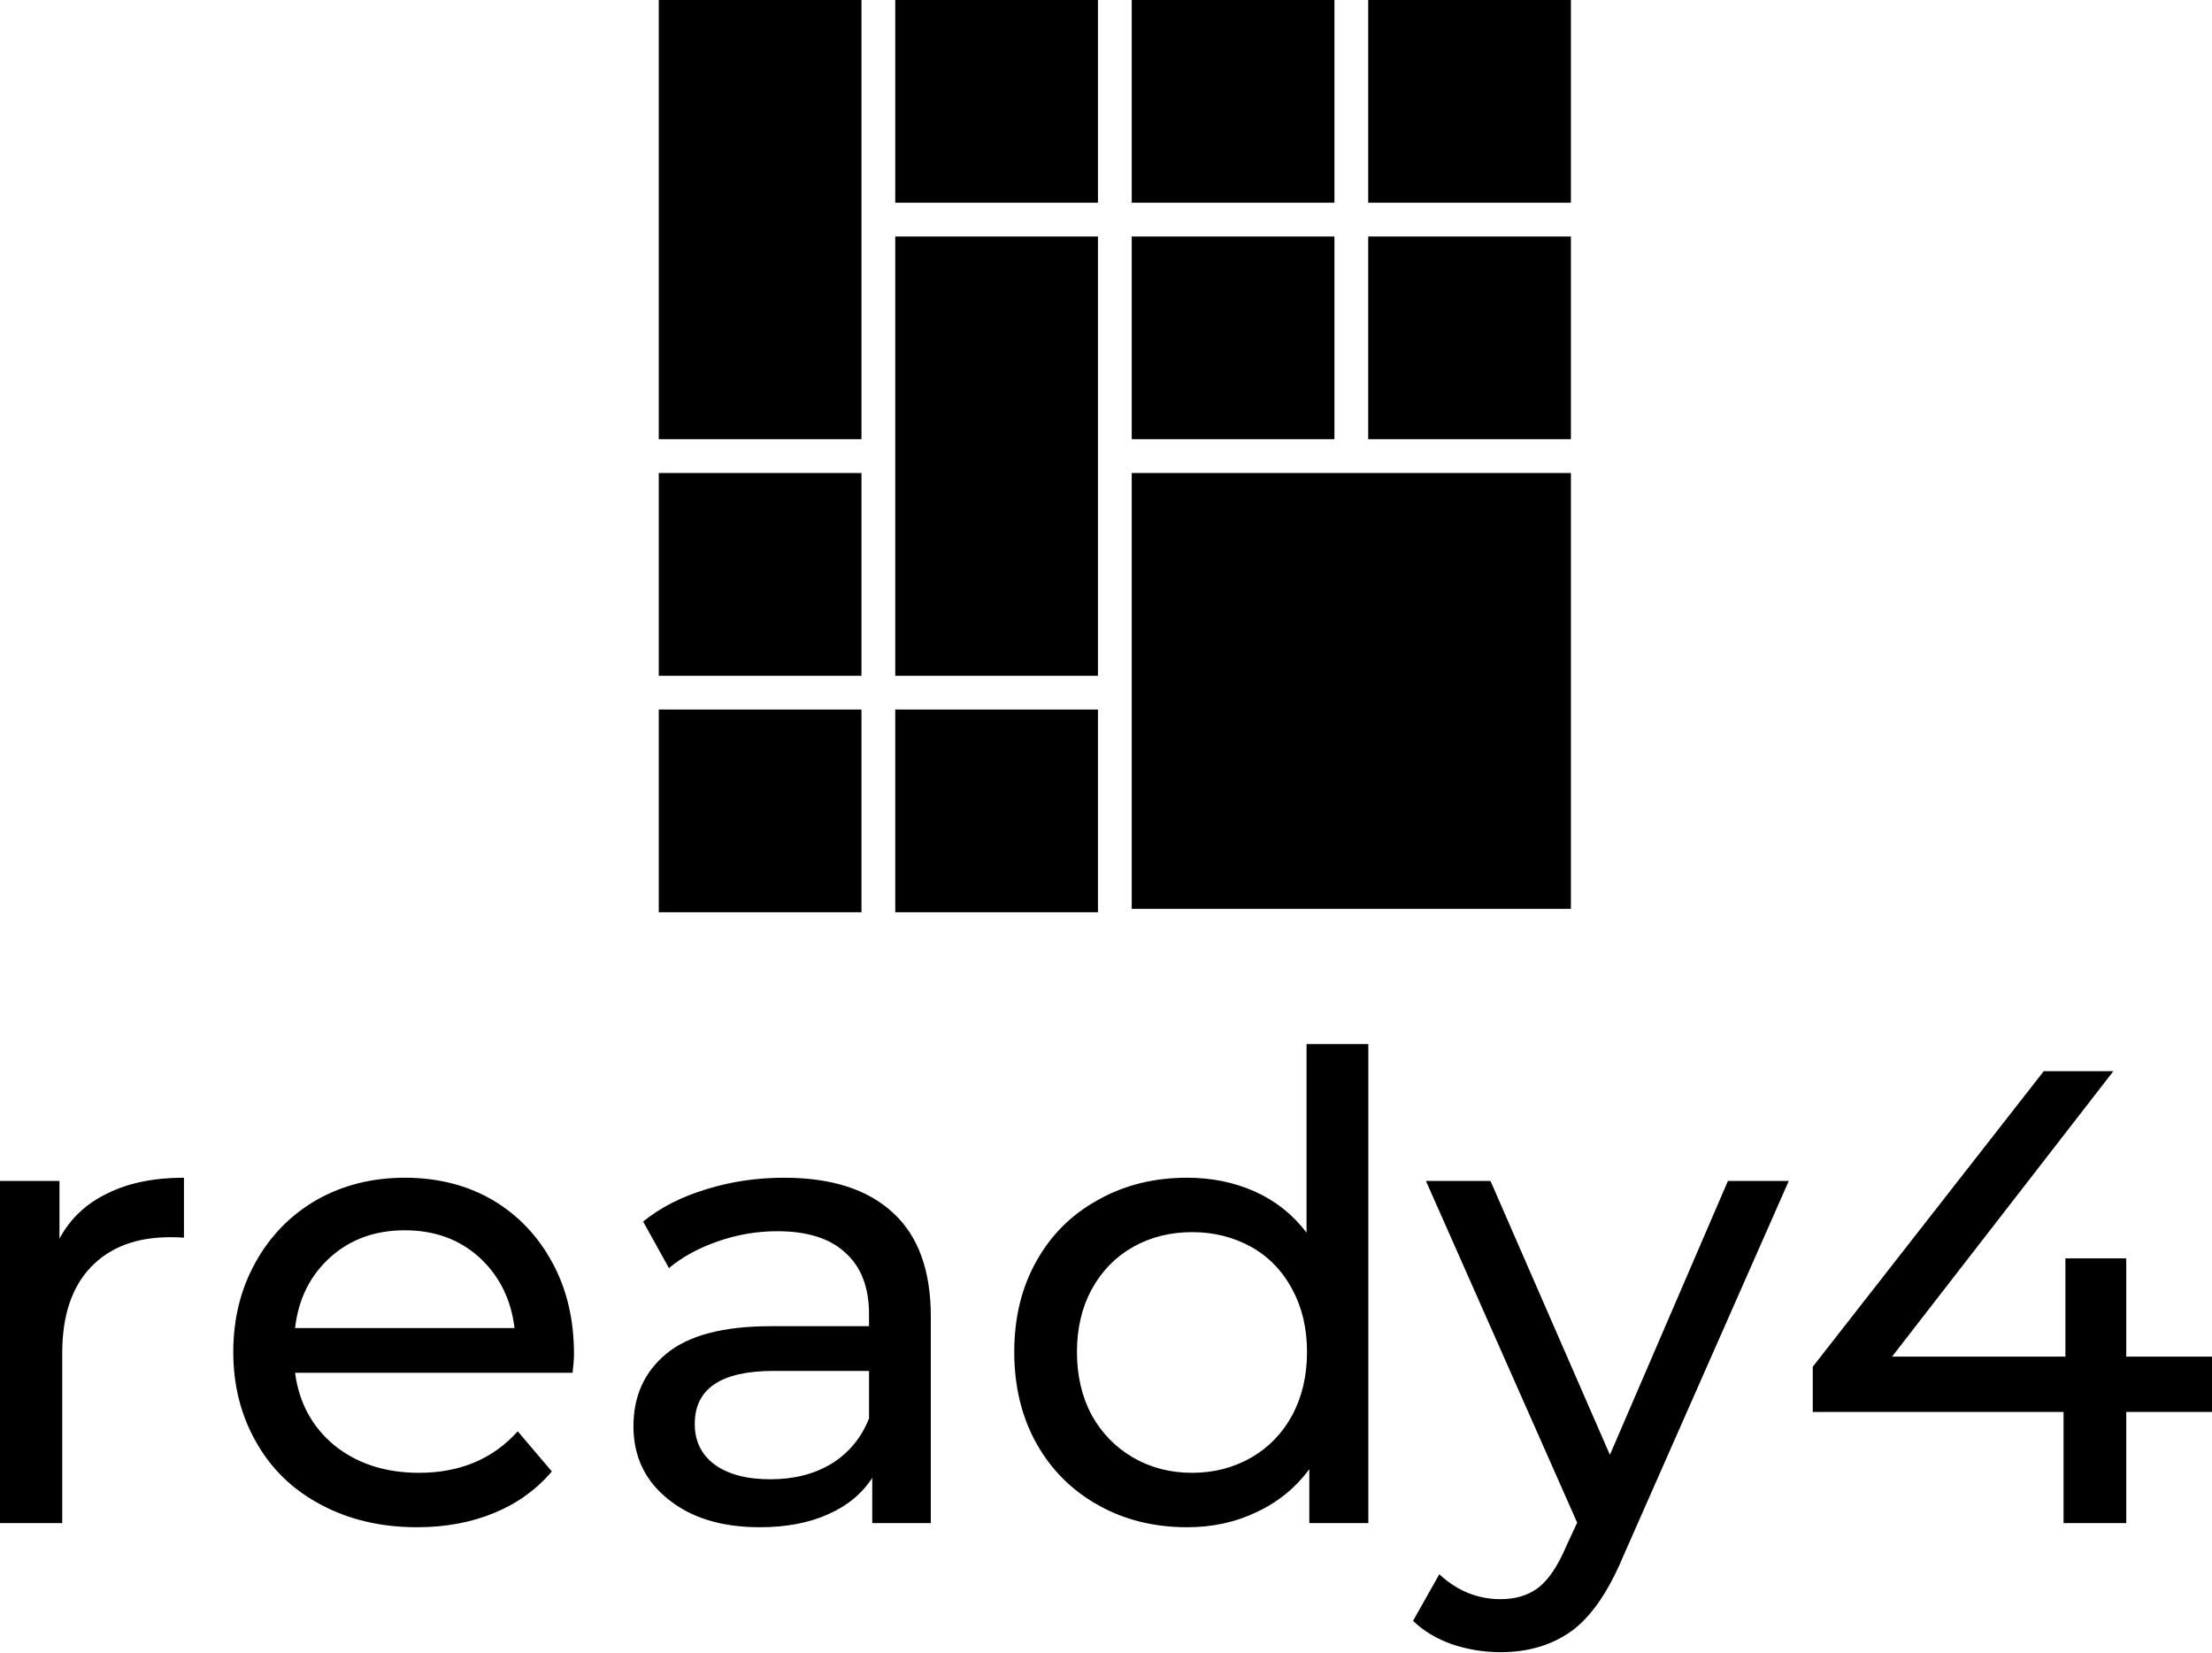
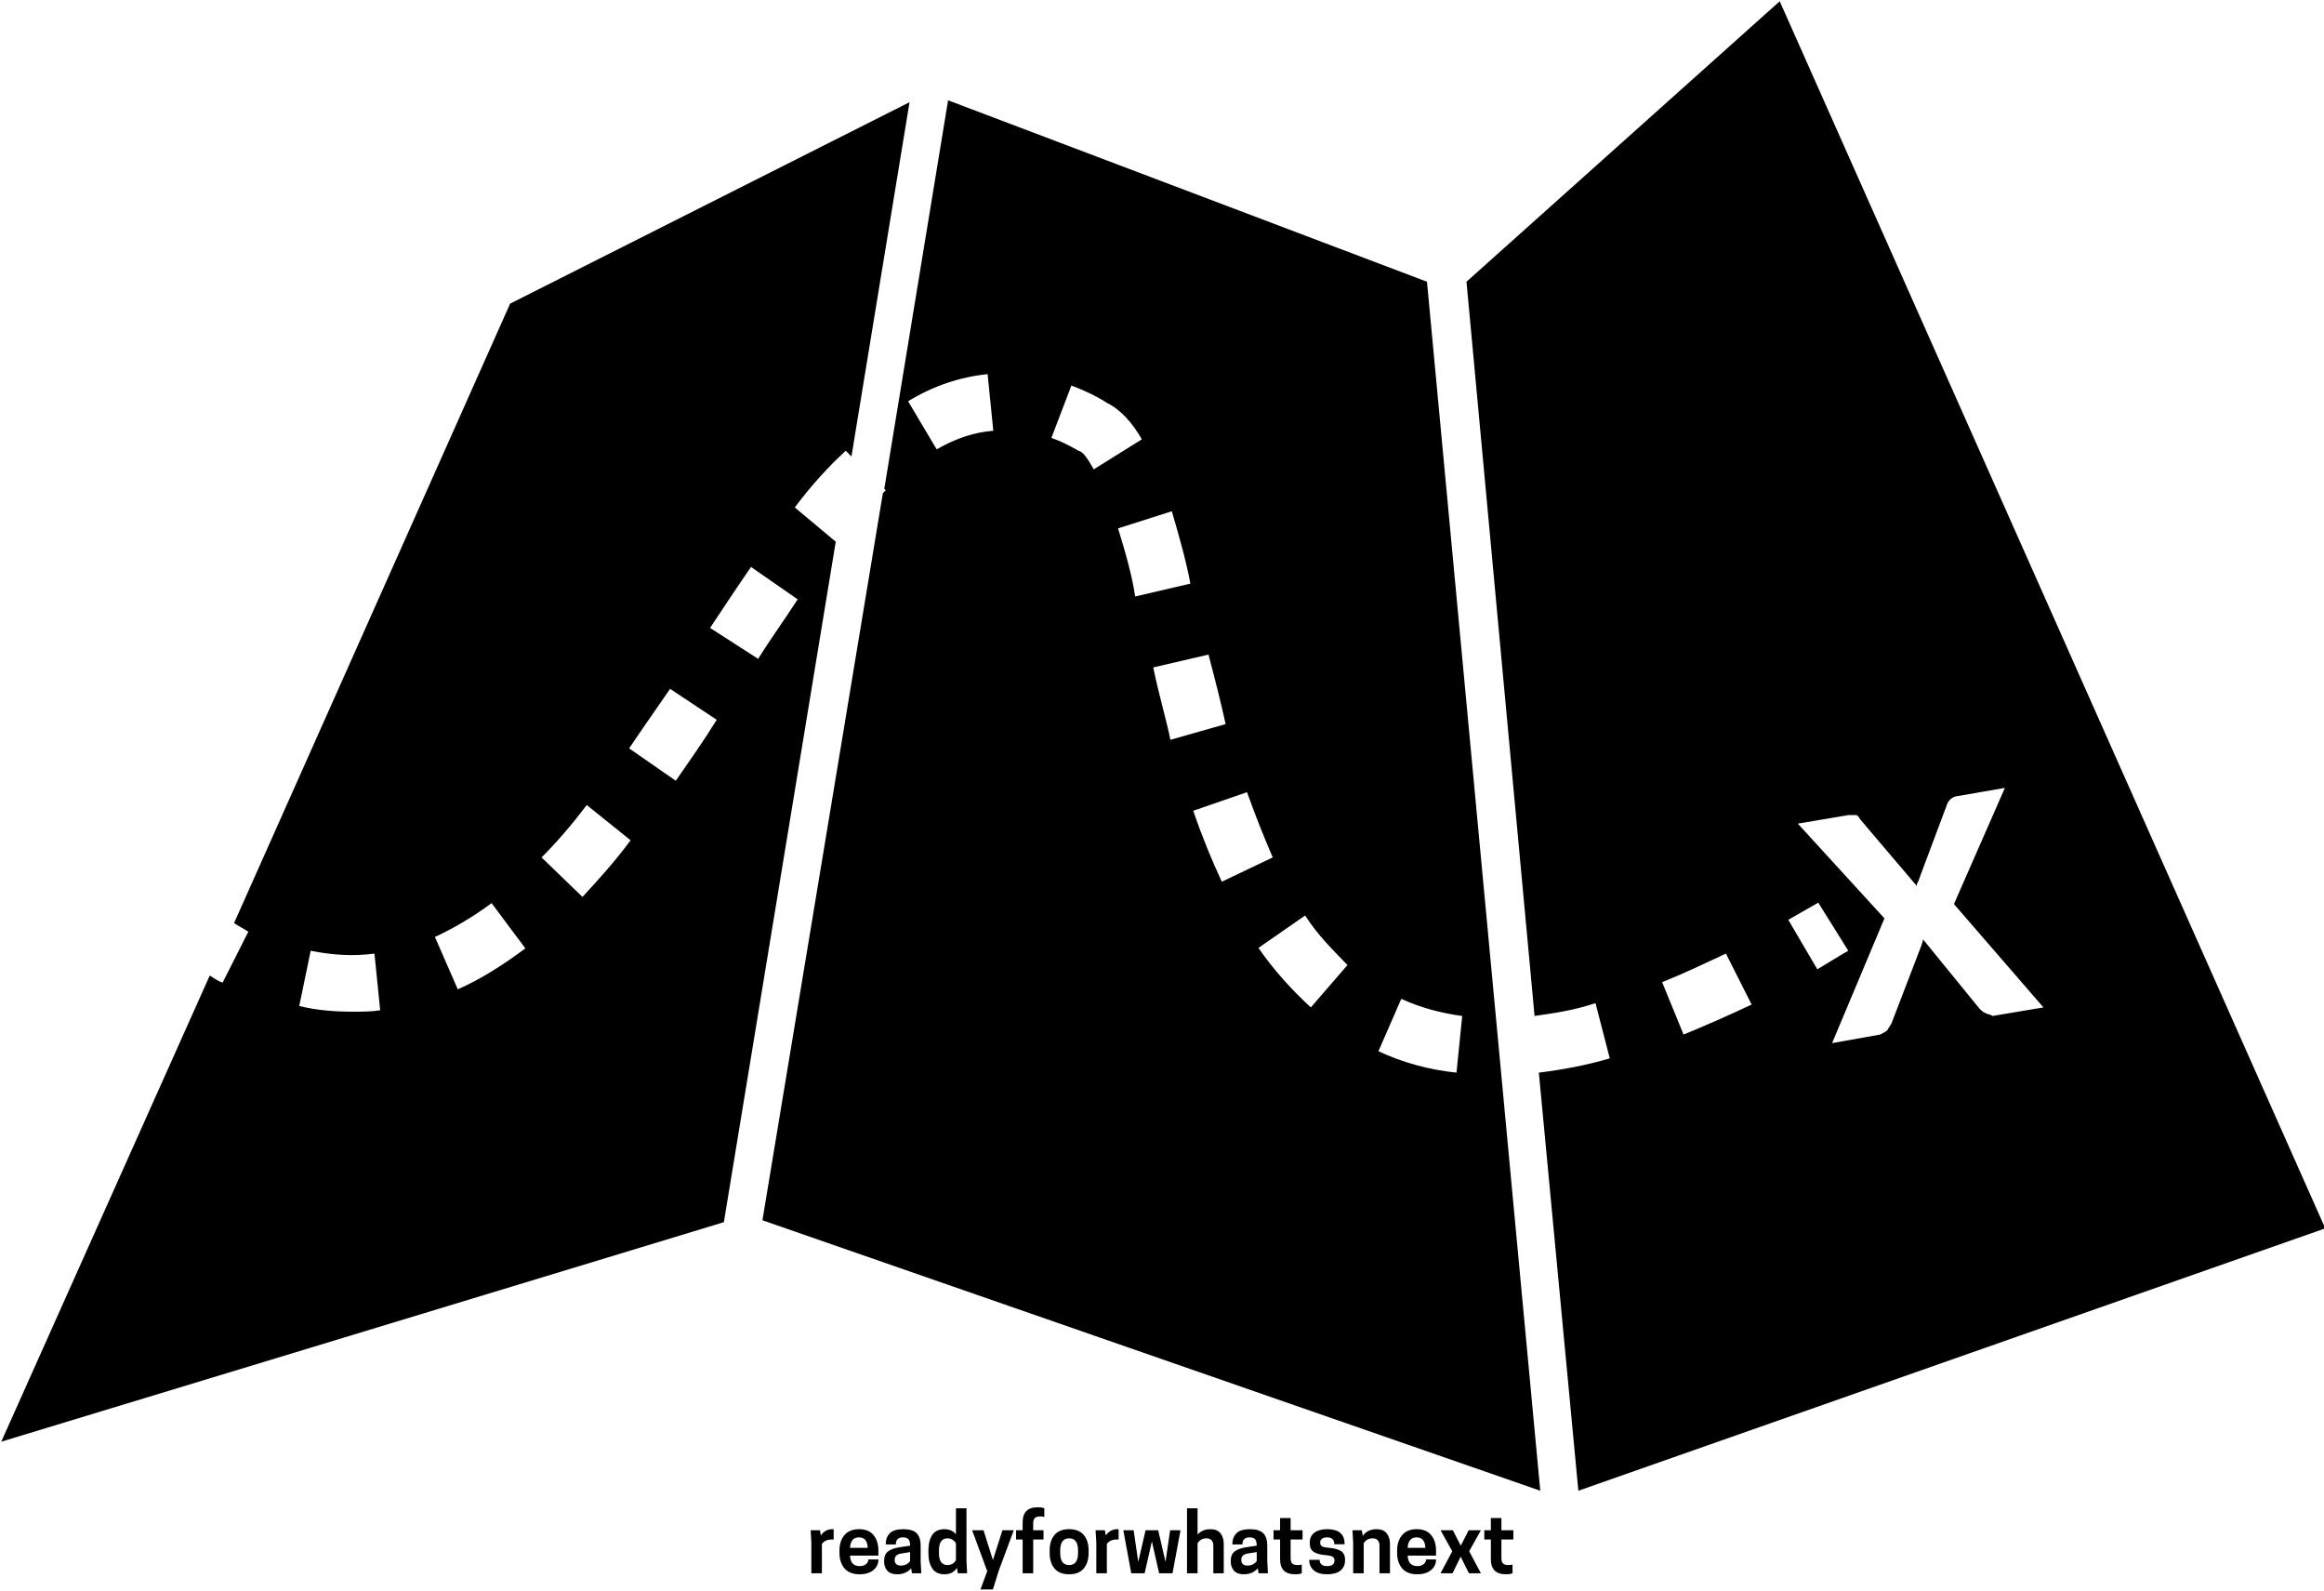
- <svg xmlns="http://www.w3.org/2000/svg" data-v-423bf9ae="" viewBox="0 0 218.256 163" class="iconAbove">
-   <g data-v-423bf9ae="" id="1524b24e-0d5d-4276-81c3-eb8be26cb4c5" fill="black" transform="matrix(4.548901,0,0,4.548901,-5.777102,88.62547)">
-     <path d="M2.56 7.38L2.56 7.38Q2.91 6.73 3.60 6.40L3.60 6.40L3.60 6.40Q4.28 6.06 5.26 6.06L5.26 6.06L5.26 7.36L5.26 7.36Q5.15 7.35 4.96 7.35L4.96 7.35L4.96 7.35Q3.86 7.35 3.24 8.00L3.24 8.00L3.24 8.00Q2.62 8.65 2.62 9.86L2.62 9.86L2.62 13.55L1.27 13.55L1.27 6.13L2.56 6.13L2.56 7.38ZM13.72 9.88L13.72 9.88Q13.72 10.04 13.69 10.29L13.69 10.29L7.67 10.29L7.67 10.29Q7.80 11.27 8.53 11.87L8.53 11.87L8.53 11.87Q9.27 12.46 10.36 12.46L10.36 12.46L10.36 12.46Q11.69 12.46 12.50 11.56L12.50 11.56L13.24 12.43L13.24 12.43Q12.74 13.02 11.99 13.33L11.99 13.33L11.99 13.33Q11.24 13.64 10.32 13.64L10.32 13.64L10.32 13.64Q9.14 13.64 8.23 13.15L8.23 13.15L8.23 13.15Q7.32 12.67 6.83 11.80L6.83 11.80L6.83 11.80Q6.33 10.93 6.33 9.84L6.33 9.84L6.33 9.84Q6.33 8.76 6.81 7.90L6.81 7.90L6.81 7.90Q7.29 7.03 8.14 6.54L8.14 6.54L8.14 6.54Q8.99 6.06 10.05 6.06L10.05 6.06L10.05 6.06Q11.12 6.06 11.95 6.54L11.95 6.54L11.95 6.54Q12.78 7.03 13.25 7.90L13.25 7.90L13.25 7.90Q13.72 8.76 13.72 9.88L13.72 9.88ZM10.05 7.20L10.05 7.20Q9.09 7.20 8.44 7.78L8.44 7.78L8.44 7.78Q7.78 8.37 7.67 9.32L7.67 9.32L12.43 9.32L12.43 9.32Q12.32 8.39 11.67 7.79L11.67 7.79L11.67 7.79Q11.02 7.20 10.05 7.20L10.05 7.20ZM18.28 6.06L18.28 6.06Q19.82 6.06 20.64 6.82L20.64 6.82L20.64 6.82Q21.46 7.57 21.46 9.07L21.46 9.07L21.46 13.55L20.19 13.55L20.19 12.57L20.19 12.57Q19.85 13.09 19.23 13.36L19.23 13.36L19.23 13.36Q18.61 13.64 17.75 13.64L17.75 13.64L17.75 13.64Q16.51 13.64 15.76 13.03L15.76 13.03L15.76 13.03Q15.01 12.43 15.01 11.45L15.01 11.45L15.01 11.45Q15.01 10.47 15.72 9.88L15.72 9.88L15.72 9.88Q16.44 9.28 17.99 9.28L17.99 9.28L20.12 9.28L20.12 9.02L20.12 9.02Q20.12 8.15 19.61 7.69L19.61 7.69L19.61 7.69Q19.11 7.22 18.13 7.22L18.13 7.22L18.13 7.22Q17.47 7.22 16.84 7.44L16.84 7.44L16.84 7.44Q16.21 7.66 15.78 8.02L15.78 8.02L15.22 7.01L15.22 7.01Q15.79 6.55 16.59 6.31L16.59 6.31L16.59 6.31Q17.39 6.06 18.28 6.06L18.28 6.06ZM17.98 12.60L17.98 12.60Q18.75 12.60 19.31 12.26L19.31 12.26L19.31 12.26Q19.87 11.91 20.12 11.28L20.12 11.28L20.12 10.25L18.05 10.25L18.05 10.25Q16.34 10.25 16.34 11.40L16.34 11.40L16.34 11.40Q16.34 11.96 16.77 12.28L16.77 12.28L16.77 12.28Q17.21 12.60 17.98 12.60L17.98 12.60ZM29.61 3.16L30.95 3.16L30.95 13.55L29.67 13.55L29.67 12.38L29.67 12.38Q29.22 12.99 28.53 13.31L28.53 13.31L28.53 13.31Q27.85 13.64 27.02 13.64L27.02 13.64L27.02 13.64Q25.94 13.64 25.09 13.16L25.09 13.16L25.09 13.16Q24.23 12.68 23.75 11.82L23.75 11.82L23.75 11.82Q23.27 10.96 23.27 9.84L23.27 9.84L23.27 9.84Q23.27 8.72 23.75 7.87L23.75 7.87L23.75 7.87Q24.23 7.01 25.09 6.54L25.09 6.54L25.09 6.54Q25.94 6.06 27.02 6.06L27.02 6.06L27.02 6.06Q27.82 6.06 28.49 6.36L28.49 6.36L28.49 6.36Q29.16 6.66 29.61 7.25L29.61 7.25L29.61 3.16ZM27.13 12.46L27.13 12.46Q27.83 12.46 28.41 12.13L28.41 12.13L28.41 12.13Q28.98 11.80 29.30 11.21L29.30 11.21L29.30 11.21Q29.62 10.61 29.62 9.84L29.62 9.84L29.62 9.84Q29.62 9.07 29.30 8.48L29.30 8.48L29.30 8.48Q28.98 7.88 28.41 7.56L28.41 7.56L28.41 7.56Q27.83 7.24 27.13 7.24L27.13 7.24L27.13 7.24Q26.42 7.24 25.85 7.56L25.85 7.56L25.85 7.56Q25.28 7.88 24.95 8.48L24.95 8.48L24.95 8.48Q24.63 9.07 24.63 9.84L24.63 9.84L24.63 9.84Q24.63 10.61 24.95 11.21L24.95 11.21L24.95 11.21Q25.28 11.80 25.85 12.13L25.85 12.13L25.85 12.13Q26.42 12.46 27.13 12.46L27.13 12.46ZM38.75 6.13L40.07 6.13L36.47 14.29L36.47 14.29Q35.99 15.43 35.36 15.89L35.36 15.89L35.36 15.89Q34.72 16.35 33.82 16.35L33.82 16.35L33.82 16.35Q33.28 16.35 32.77 16.18L32.77 16.18L32.77 16.18Q32.26 16.00 31.92 15.67L31.92 15.67L32.49 14.66L32.49 14.66Q33.07 15.20 33.82 15.20L33.82 15.20L33.82 15.20Q34.31 15.20 34.64 14.95L34.64 14.95L34.64 14.95Q34.97 14.69 35.24 14.06L35.24 14.06L35.48 13.54L32.20 6.13L33.60 6.13L36.19 12.07L38.75 6.13ZM49.25 9.94L49.25 11.14L47.39 11.14L47.39 13.55L46.03 13.55L46.03 11.14L40.59 11.14L40.59 10.16L45.60 3.75L47.11 3.75L42.31 9.94L46.07 9.94L46.07 7.81L47.39 7.81L47.39 9.94L49.25 9.94Z" />
+ <svg xmlns="http://www.w3.org/2000/svg" data-v-423bf9ae="" viewBox="0 0 1696.766 1161" class="iconAbove">
+   <g data-v-423bf9ae="" id="47e39da4-a37b-4e41-a089-2b4475c8798b" fill="black" transform="matrix(4.231312,0,0,4.231312,588.9403,1103.877)">
+     <path d="M4.45 2.90L4.45 2.90L4.45 2.90Q4.49 2.90 4.57 2.91L4.57 2.91L4.57 2.91Q4.65 2.91 4.66 2.91L4.66 2.91L4.66 4.68L4.35 4.68L4.35 4.68Q3.15 4.68 2.63 5.46L2.63 5.46L2.63 10.50L0.81 10.50L0.81 5.18L0.69 3.08L2.30 3.08L2.45 3.98L2.45 3.98Q3.19 2.90 4.45 2.90ZM12.38 6.61L12.38 7.46L7.48 7.46L7.48 7.46Q7.57 9.27 9.14 9.27L9.14 9.27L9.14 9.27Q9.84 9.27 10.25 8.93L10.25 8.93L10.25 8.93Q10.65 8.58 10.65 8.12L10.65 8.12L12.38 8.12L12.38 8.18L12.38 8.18Q12.38 9.23 11.52 9.95L11.52 9.95L11.52 9.95Q10.65 10.68 9.13 10.68L9.13 10.68L9.13 10.68Q7.41 10.68 6.53 9.66L6.53 9.66L6.53 9.66Q5.66 8.64 5.66 6.97L5.66 6.97L5.66 6.61L5.66 6.61Q5.66 4.94 6.52 3.92L6.52 3.92L6.52 3.92Q7.39 2.90 9.06 2.90L9.06 2.90L9.06 2.90Q10.70 2.90 11.54 3.92L11.54 3.92L11.54 3.92Q12.38 4.94 12.38 6.61L12.38 6.61ZM9.02 4.31L9.02 4.31L9.02 4.31Q7.59 4.31 7.48 6.12L7.48 6.12L10.54 6.12L10.54 6.12Q10.46 4.31 9.02 4.31ZM19.78 10.50L18.17 10.50L18.03 9.65L18.03 9.65Q17.14 10.68 15.61 10.68L15.61 10.68L15.61 10.68Q14.49 10.68 13.93 10.07L13.93 10.07L13.93 10.07Q13.37 9.45 13.37 8.50L13.37 8.50L13.37 8.36L13.37 8.36Q13.37 7.24 14.05 6.73L14.05 6.73L14.05 6.73Q14.73 6.22 15.96 6.03L15.96 6.03L17.85 5.74L17.85 5.71L17.85 5.71Q17.85 4.98 17.58 4.65L17.58 4.65L17.58 4.65Q17.30 4.31 16.62 4.31L16.62 4.31L16.62 4.31Q15.39 4.31 15.39 5.53L15.39 5.53L13.65 5.53L13.65 5.40L13.65 5.40Q13.65 4.33 14.34 3.61L14.34 3.61L14.34 3.61Q15.04 2.90 16.66 2.90L16.66 2.90L16.66 2.90Q18.31 2.90 18.99 3.61L18.99 3.61L18.99 3.61Q19.67 4.33 19.67 5.71L19.67 5.71L19.67 8.40L19.78 10.50ZM16.24 9.18L16.24 9.18L16.24 9.18Q17.28 9.18 17.85 8.41L17.85 8.41L17.85 6.85L16.30 7.10L16.30 7.10Q15.19 7.28 15.19 8.16L15.19 8.16L15.19 8.27L15.19 8.27Q15.19 8.65 15.46 8.92L15.46 8.92L15.46 8.92Q15.72 9.18 16.24 9.18ZM23.80 2.90L23.80 2.90L23.80 2.90Q25.03 2.90 25.76 3.77L25.76 3.77L25.76-0.70L27.58-0.70L27.58 8.40L27.69 10.50L26.08 10.50L25.93 9.58L25.93 9.58Q25.21 10.68 23.80 10.68L23.80 10.68L23.80 10.68Q22.36 10.68 21.69 9.70L21.69 9.70L21.69 9.70Q21.01 8.71 21.01 7.01L21.01 7.01L21.01 6.57L21.01 6.57Q21.01 4.86 21.68 3.88L21.68 3.88L21.68 3.88Q22.34 2.90 23.80 2.90ZM25.76 8.25L25.76 8.25L25.76 5.33L25.76 5.33Q25.24 4.48 24.30 4.48L24.30 4.48L24.30 4.48Q22.83 4.48 22.83 6.57L22.83 6.57L22.83 7.01L22.83 7.01Q22.83 9.09 24.30 9.09L24.30 9.09L24.30 9.09Q25.26 9.09 25.76 8.25ZM30.52 3.08L32.14 8.23L33.78 3.08L35.74 3.08L33.12 10.14L32.14 13.30L29.99 13.30L31.16 10.14L28.55 3.08L30.52 3.08ZM39.09 1.92L39.09 1.92L39.09 3.08L40.87 3.08L40.87 4.68L39.09 4.68L39.09 10.50L37.27 10.50L37.27 4.68L36.13 4.68L36.13 3.08L37.27 3.08L37.27 1.71L37.27 1.71Q37.27-0.88 39.86-0.88L39.86-0.88L39.86-0.88Q40.64-0.88 41.01-0.70L41.01-0.70L41.01 0.81L41.01 0.81Q40.78 0.70 40.29 0.70L40.29 0.70L40.29 0.70Q39.68 0.70 39.38 0.96L39.38 0.96L39.38 0.96Q39.09 1.22 39.09 1.92ZM47.81 9.68L47.81 9.68L47.81 9.68Q46.97 10.68 45.29 10.68L45.29 10.68L45.29 10.68Q43.61 10.68 42.77 9.68L42.77 9.68L42.77 9.68Q41.93 8.68 41.93 7.01L41.93 7.01L41.93 6.57L41.93 6.57Q41.93 4.89 42.77 3.89L42.77 3.89L42.77 3.89Q43.61 2.90 45.29 2.90L45.29 2.90L45.29 2.90Q46.97 2.90 47.81 3.89L47.81 3.89L47.81 3.89Q48.65 4.89 48.65 6.57L48.65 6.57L48.65 7.01L48.65 7.01Q48.65 8.68 47.81 9.68ZM43.75 7.01L43.75 7.01Q43.75 9.09 45.29 9.09L45.29 9.09L45.29 9.09Q46.83 9.09 46.83 7.01L46.83 7.01L46.83 6.57L46.83 6.57Q46.83 4.48 45.29 4.48L45.29 4.48L45.29 4.48Q43.75 4.48 43.75 6.57L43.75 6.57L43.75 7.01ZM53.62 2.90L53.62 2.90L53.62 2.90Q53.66 2.90 53.74 2.91L53.74 2.91L53.74 2.91Q53.82 2.91 53.83 2.91L53.83 2.91L53.83 4.68L53.52 4.68L53.52 4.68Q52.32 4.68 51.80 5.46L51.80 5.46L51.80 10.50L49.98 10.50L49.98 5.18L49.85 3.08L51.46 3.08L51.62 3.98L51.62 3.98Q52.36 2.90 53.62 2.90ZM60.82 10.50L59.57 5.00L58.32 10.50L56.01 10.50L54.64 3.08L56.42 3.08L57.22 8.54L58.48 3.08L60.66 3.08L61.92 8.54L62.72 3.08L64.51 3.08L63.13 10.50L60.82 10.50ZM65.63-0.70L67.45-0.70L67.45 3.84L67.45 3.84Q68.25 2.90 69.69 2.90L69.69 2.90L69.69 2.90Q70.84 2.90 71.41 3.61L71.41 3.61L71.41 3.61Q71.97 4.33 71.97 5.42L71.97 5.42L71.97 10.50L70.17 10.50L70.17 5.71L70.17 5.71Q70.17 5.15 69.87 4.82L69.87 4.82L69.87 4.82Q69.58 4.48 68.99 4.48L68.99 4.48L68.99 4.48Q67.97 4.48 67.45 5.33L67.45 5.33L67.45 10.50L65.63 10.50L65.63-0.70ZM79.59 10.50L77.98 10.50L77.84 9.65L77.84 9.65Q76.94 10.68 75.42 10.68L75.42 10.68L75.42 10.68Q74.30 10.68 73.74 10.07L73.74 10.07L73.74 10.07Q73.18 9.45 73.18 8.50L73.18 8.50L73.18 8.36L73.18 8.36Q73.18 7.24 73.86 6.73L73.86 6.73L73.86 6.73Q74.54 6.22 75.77 6.03L75.77 6.03L77.66 5.74L77.66 5.71L77.66 5.71Q77.66 4.98 77.38 4.65L77.38 4.65L77.38 4.65Q77.11 4.31 76.43 4.31L76.43 4.31L76.43 4.31Q75.19 4.31 75.19 5.53L75.19 5.53L73.46 5.53L73.46 5.40L73.46 5.40Q73.46 4.33 74.15 3.61L74.15 3.61L74.15 3.61Q74.84 2.90 76.47 2.90L76.47 2.90L76.47 2.90Q78.12 2.90 78.80 3.61L78.80 3.61L78.80 3.61Q79.48 4.33 79.48 5.71L79.48 5.71L79.48 8.40L79.59 10.50ZM76.05 9.18L76.05 9.18L76.05 9.18Q77.08 9.18 77.66 8.41L77.66 8.41L77.66 6.85L76.10 7.10L76.10 7.10Q75.00 7.28 75.00 8.16L75.00 8.16L75.00 8.27L75.00 8.27Q75.00 8.65 75.26 8.92L75.26 8.92L75.26 8.92Q75.53 9.18 76.05 9.18ZM83.51 0.98L83.51 3.08L85.57 3.08L85.57 4.68L83.51 4.68L83.51 7.88L83.51 7.88Q83.51 8.58 83.80 8.83L83.80 8.83L83.80 8.83Q84.10 9.09 84.71 9.09L84.71 9.09L84.71 9.09Q85.23 9.09 85.43 8.99L85.43 8.99L85.43 10.50L85.43 10.50Q85.06 10.68 84.28 10.68L84.28 10.68L84.28 10.68Q81.69 10.68 81.69 8.08L81.69 8.08L81.69 4.68L80.56 4.68L80.56 3.08L81.69 3.08L81.69 0.98L83.51 0.98ZM89.81 9.27L89.81 9.27L89.81 9.27Q90.44 9.27 90.76 9.02L90.76 9.02L90.76 9.02Q91.08 8.76 91.08 8.34L91.08 8.34L91.08 8.34Q91.08 7.87 90.78 7.67L90.78 7.67L90.78 7.67Q90.47 7.46 89.67 7.39L89.67 7.39L89.67 7.39Q88.13 7.27 87.47 6.80L87.47 6.80L87.47 6.80Q86.81 6.33 86.81 5.35L86.81 5.35L86.81 5.24L86.81 5.24Q86.81 4.09 87.63 3.49L87.63 3.49L87.63 3.49Q88.45 2.90 89.81 2.90L89.81 2.90L89.81 2.90Q92.82 2.90 92.82 5.43L92.82 5.43L92.82 5.50L91.04 5.50L91.04 5.50Q91.04 4.31 89.81 4.31L89.81 4.31L89.81 4.31Q89.24 4.31 88.92 4.55L88.92 4.55L88.92 4.55Q88.61 4.79 88.61 5.19L88.61 5.19L88.61 5.19Q88.61 5.63 88.89 5.83L88.89 5.83L88.89 5.83Q89.18 6.03 89.96 6.09L89.96 6.09L89.96 6.09Q91.48 6.22 92.19 6.66L92.19 6.66L92.19 6.66Q92.90 7.11 92.90 8.18L92.90 8.18L92.90 8.27L92.90 8.27Q92.90 9.39 92.11 10.04L92.11 10.04L92.11 10.04Q91.32 10.68 89.81 10.68L89.81 10.68L89.81 10.68Q88.28 10.68 87.50 10.00L87.50 10.00L87.50 10.00Q86.72 9.31 86.72 8.23L86.72 8.23L86.72 8.18L88.52 8.18L88.52 8.18Q88.52 9.27 89.81 9.27ZM100.65 5.42L100.65 10.50L98.84 10.50L98.84 5.71L98.84 5.71Q98.84 5.15 98.55 4.82L98.55 4.82L98.55 4.82Q98.25 4.48 97.66 4.48L97.66 4.48L97.66 4.48Q96.64 4.48 96.12 5.33L96.12 5.33L96.12 10.50L94.30 10.50L94.30 5.18L94.18 3.08L95.79 3.08L95.96 4.06L95.96 4.06Q96.75 2.90 98.36 2.90L98.36 2.90L98.36 2.90Q99.51 2.90 100.08 3.61L100.08 3.61L100.08 3.61Q100.65 4.33 100.65 5.42L100.65 5.42ZM108.60 6.61L108.60 7.46L103.70 7.46L103.70 7.46Q103.80 9.27 105.36 9.27L105.36 9.27L105.36 9.27Q106.06 9.27 106.47 8.93L106.47 8.93L106.47 8.93Q106.88 8.58 106.88 8.12L106.88 8.12L108.60 8.12L108.60 8.18L108.60 8.18Q108.60 9.23 107.74 9.95L107.74 9.95L107.74 9.95Q106.88 10.68 105.35 10.68L105.35 10.68L105.35 10.68Q103.63 10.68 102.75 9.66L102.75 9.66L102.75 9.66Q101.88 8.64 101.88 6.97L101.88 6.97L101.88 6.61L101.88 6.61Q101.88 4.94 102.75 3.92L102.75 3.92L102.75 3.92Q103.61 2.90 105.28 2.90L105.28 2.90L105.28 2.90Q106.92 2.90 107.76 3.92L107.76 3.92L107.76 3.92Q108.60 4.94 108.60 6.61L108.60 6.61ZM105.24 4.31L105.24 4.31L105.24 4.31Q103.81 4.31 103.70 6.12L103.70 6.12L106.76 6.12L106.76 6.12Q106.68 4.31 105.24 4.31ZM111.40 6.71L109.38 3.08L111.50 3.08L112.87 5.75L114.23 3.08L116.34 3.08L114.32 6.71L116.34 10.50L114.27 10.50L112.85 7.64L111.45 10.50L109.38 10.50L111.40 6.71ZM119.88 0.98L119.88 3.08L121.94 3.08L121.94 4.68L119.88 4.68L119.88 7.88L119.88 7.88Q119.88 8.58 120.18 8.83L120.18 8.83L120.18 8.83Q120.47 9.09 121.09 9.09L121.09 9.09L121.09 9.09Q121.60 9.09 121.80 8.99L121.80 8.99L121.80 10.50L121.80 10.50Q121.44 10.68 120.65 10.68L120.65 10.68L120.65 10.68Q118.06 10.68 118.06 8.08L118.06 8.08L118.06 4.68L116.93 4.68L116.93 3.08L118.06 3.08L118.06 0.98L119.88 0.98Z" />
  </g>
-   <g data-v-423bf9ae="" id="06028951-0226-4ef9-88ff-02665a94d92e" transform="matrix(1.111111,0,0,1.111111,55,-10)" stroke="none" fill="black">
-     <path d="M27 69H9V51h18v18zm0 21H9V72h18v18zm21 0H30V72h18v18zm21-42H51V30h18v18zm0-21H51V9h18v18zm21 0H72V9h18v18zm0 21H72V30h18v18zM48 9H30v18h18V9zM27 9H9v39h18V9zm21 21H30v39h18V30zm3 21v38.7h39V51H51z" />
+   <g data-v-423bf9ae="" id="e7b8f60c-a784-42ed-8867-61e5525bb264" transform="matrix(3.475556,0,0,3.475556,-618.7747,-525.6235)" stroke="none" fill="black">
+     <path d="M377.2 172.3l-13.4 81.6.3.3-.6.6-25.3 152.7 163.4 56.8-23.8-253.9-100.6-38.1zm-2.4 73.3l-6-10.1c5.4-3.3 11-5.1 16.7-5.7l1.2 11.9c-3.9.3-7.7 1.5-11.9 3.9zm29.8.3c-2.1-1.2-3.9-2.1-5.7-2.7l4.2-11c2.4.9 5.1 2.1 7.4 3.6 3 1.5 5.4 4.2 7.4 7.7l-10.1 6.3c-1.4-2.5-2.3-3.7-3.2-3.9zm8.3 16.3l11.3-3.6c1.5 5.1 3 10.4 3.9 15.2l-11.6 2.7c-.6-4.2-2.1-9.5-3.6-14.3zm7.4 29.2l11.6-2.7c1.5 5.7 2.7 10.4 3.6 14.6l-11.6 3.3c-.9-4.5-2.4-9.3-3.6-15.2zm8.4 30.1l11.3-3.9c1.8 5.1 3.6 9.5 5.4 13.7l-10.7 5.1c-2.1-4.5-4.2-9.6-6-14.9zm24.7 41.3c-3.9-3.6-7.7-7.7-11-12.5l9.8-6.8c2.7 4.2 6 7.4 8.9 10.4l-7.7 8.9zm30.6 13.7c-5.7-.6-11.3-2.1-16.4-4.5l4.8-11c3.9 1.8 8.3 3 12.8 3.6l-1.2 11.9zM551.9 151.5l-65.8 58.9 14.3 154.2c4.2-.6 8.3-1.2 12.8-2.7l3 11.6c-5.1 1.5-10.1 2.4-14.9 3l8.3 87.8 156.9-55.1-114.6-257.7zm-20.2 217l-4.5-11c4.5-1.8 8.9-3.9 13.4-6l5.4 10.7c-5.1 2.4-9.9 4.5-14.3 6.3zm22-24.1l6.3-3.6 6.3 10.1c-2.1 1.2-4.5 2.7-6.5 3.9l-6.1-10.4zm41.4 19.6c-.6-.3-.9-.6-1.2-.9L582 348.5c0 .6-.3.9-.3 1.2l-6.3 16.4c-.3.6-.6.9-.9 1.5-.3.3-.9.6-1.5.9l-10.1 1.8 11-26.2-18.2-19.9 10.7-1.8h1.5c.3 0 .6.3.9.9l11.9 14c0-.3 0-.6.3-.9 0-.3.3-.6.3-.9l5.7-15.2c.3-.9.9-1.5 1.8-1.8l10.4-1.8-10.7 24.4 18.8 21.7-10.7 1.8c-.3-.3-.9-.3-1.5-.6zM345 257.8c3.6-4.8 7.1-8.6 10.7-11.9l1.2 1.2 12.2-74.4-83.9 42.3-58 130.1c.9.6 2.1 1.2 3 1.8l-5.4 10.7c-.9-.3-1.8-.9-2.7-1.5L178.3 454l151.8-46.1L353.6 265l-8.6-7.2zm-92.8 105.9c-3.9 0-7.7-.3-11.3-1.2l2.4-11.6c4.5.9 8.9 1.2 13.4.6l1.2 11.9c-1.8.3-3.9.3-5.7.3zm22-4.7l-4.8-11c3.9-1.8 8-4.2 11.9-7.1l7.1 9.5c-4.7 3.5-9.4 6.5-14.2 8.6zm26.2-19.4l-8.6-8.3c3.3-3.3 6.3-6.8 9.5-11l9.2 7.4c-3.3 4.5-6.8 8.3-10.1 11.9zm19.6-24.4l-9.8-6.8c2.4-3.6 5.1-7.4 8.6-12.5l9.8 6.5c-3.2 5.1-5.9 8.9-8.6 12.8zm7.2-32.1c3-4.5 5.7-8.6 8.6-12.8l9.8 6.8c-2.7 4.2-5.7 8.3-8.3 12.5l-10.1-6.5z" />
  </g>
</svg>
